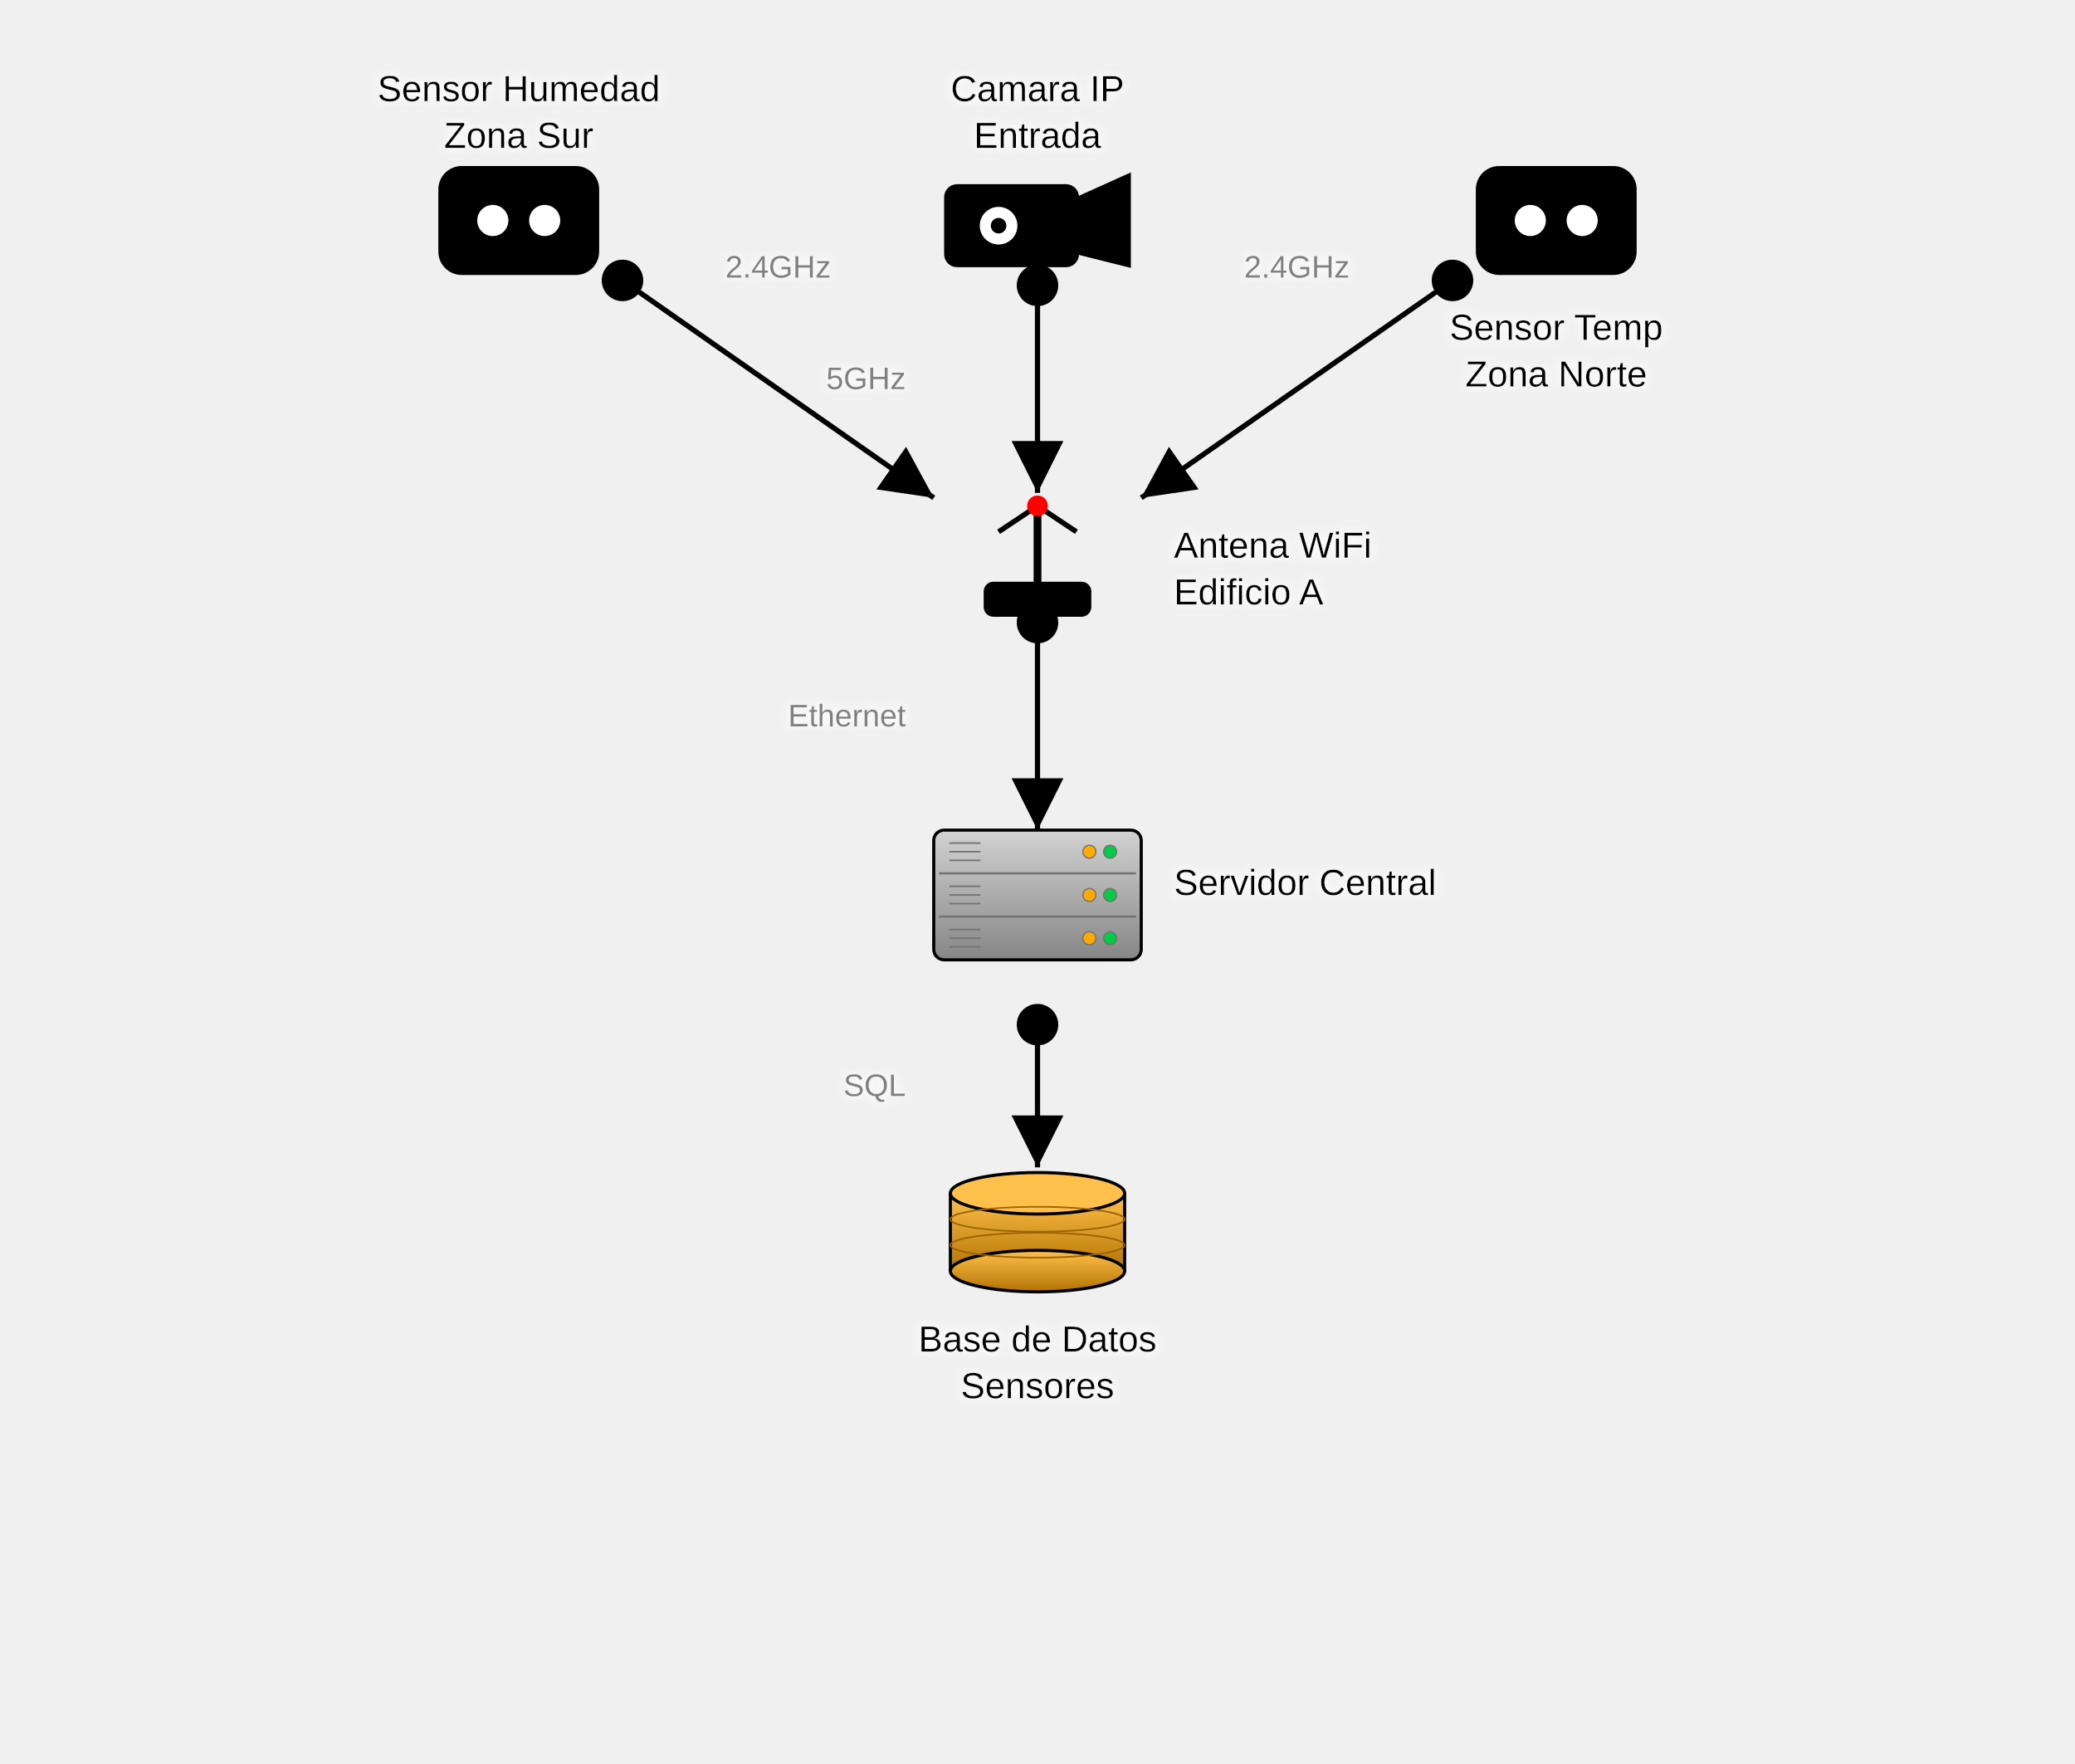
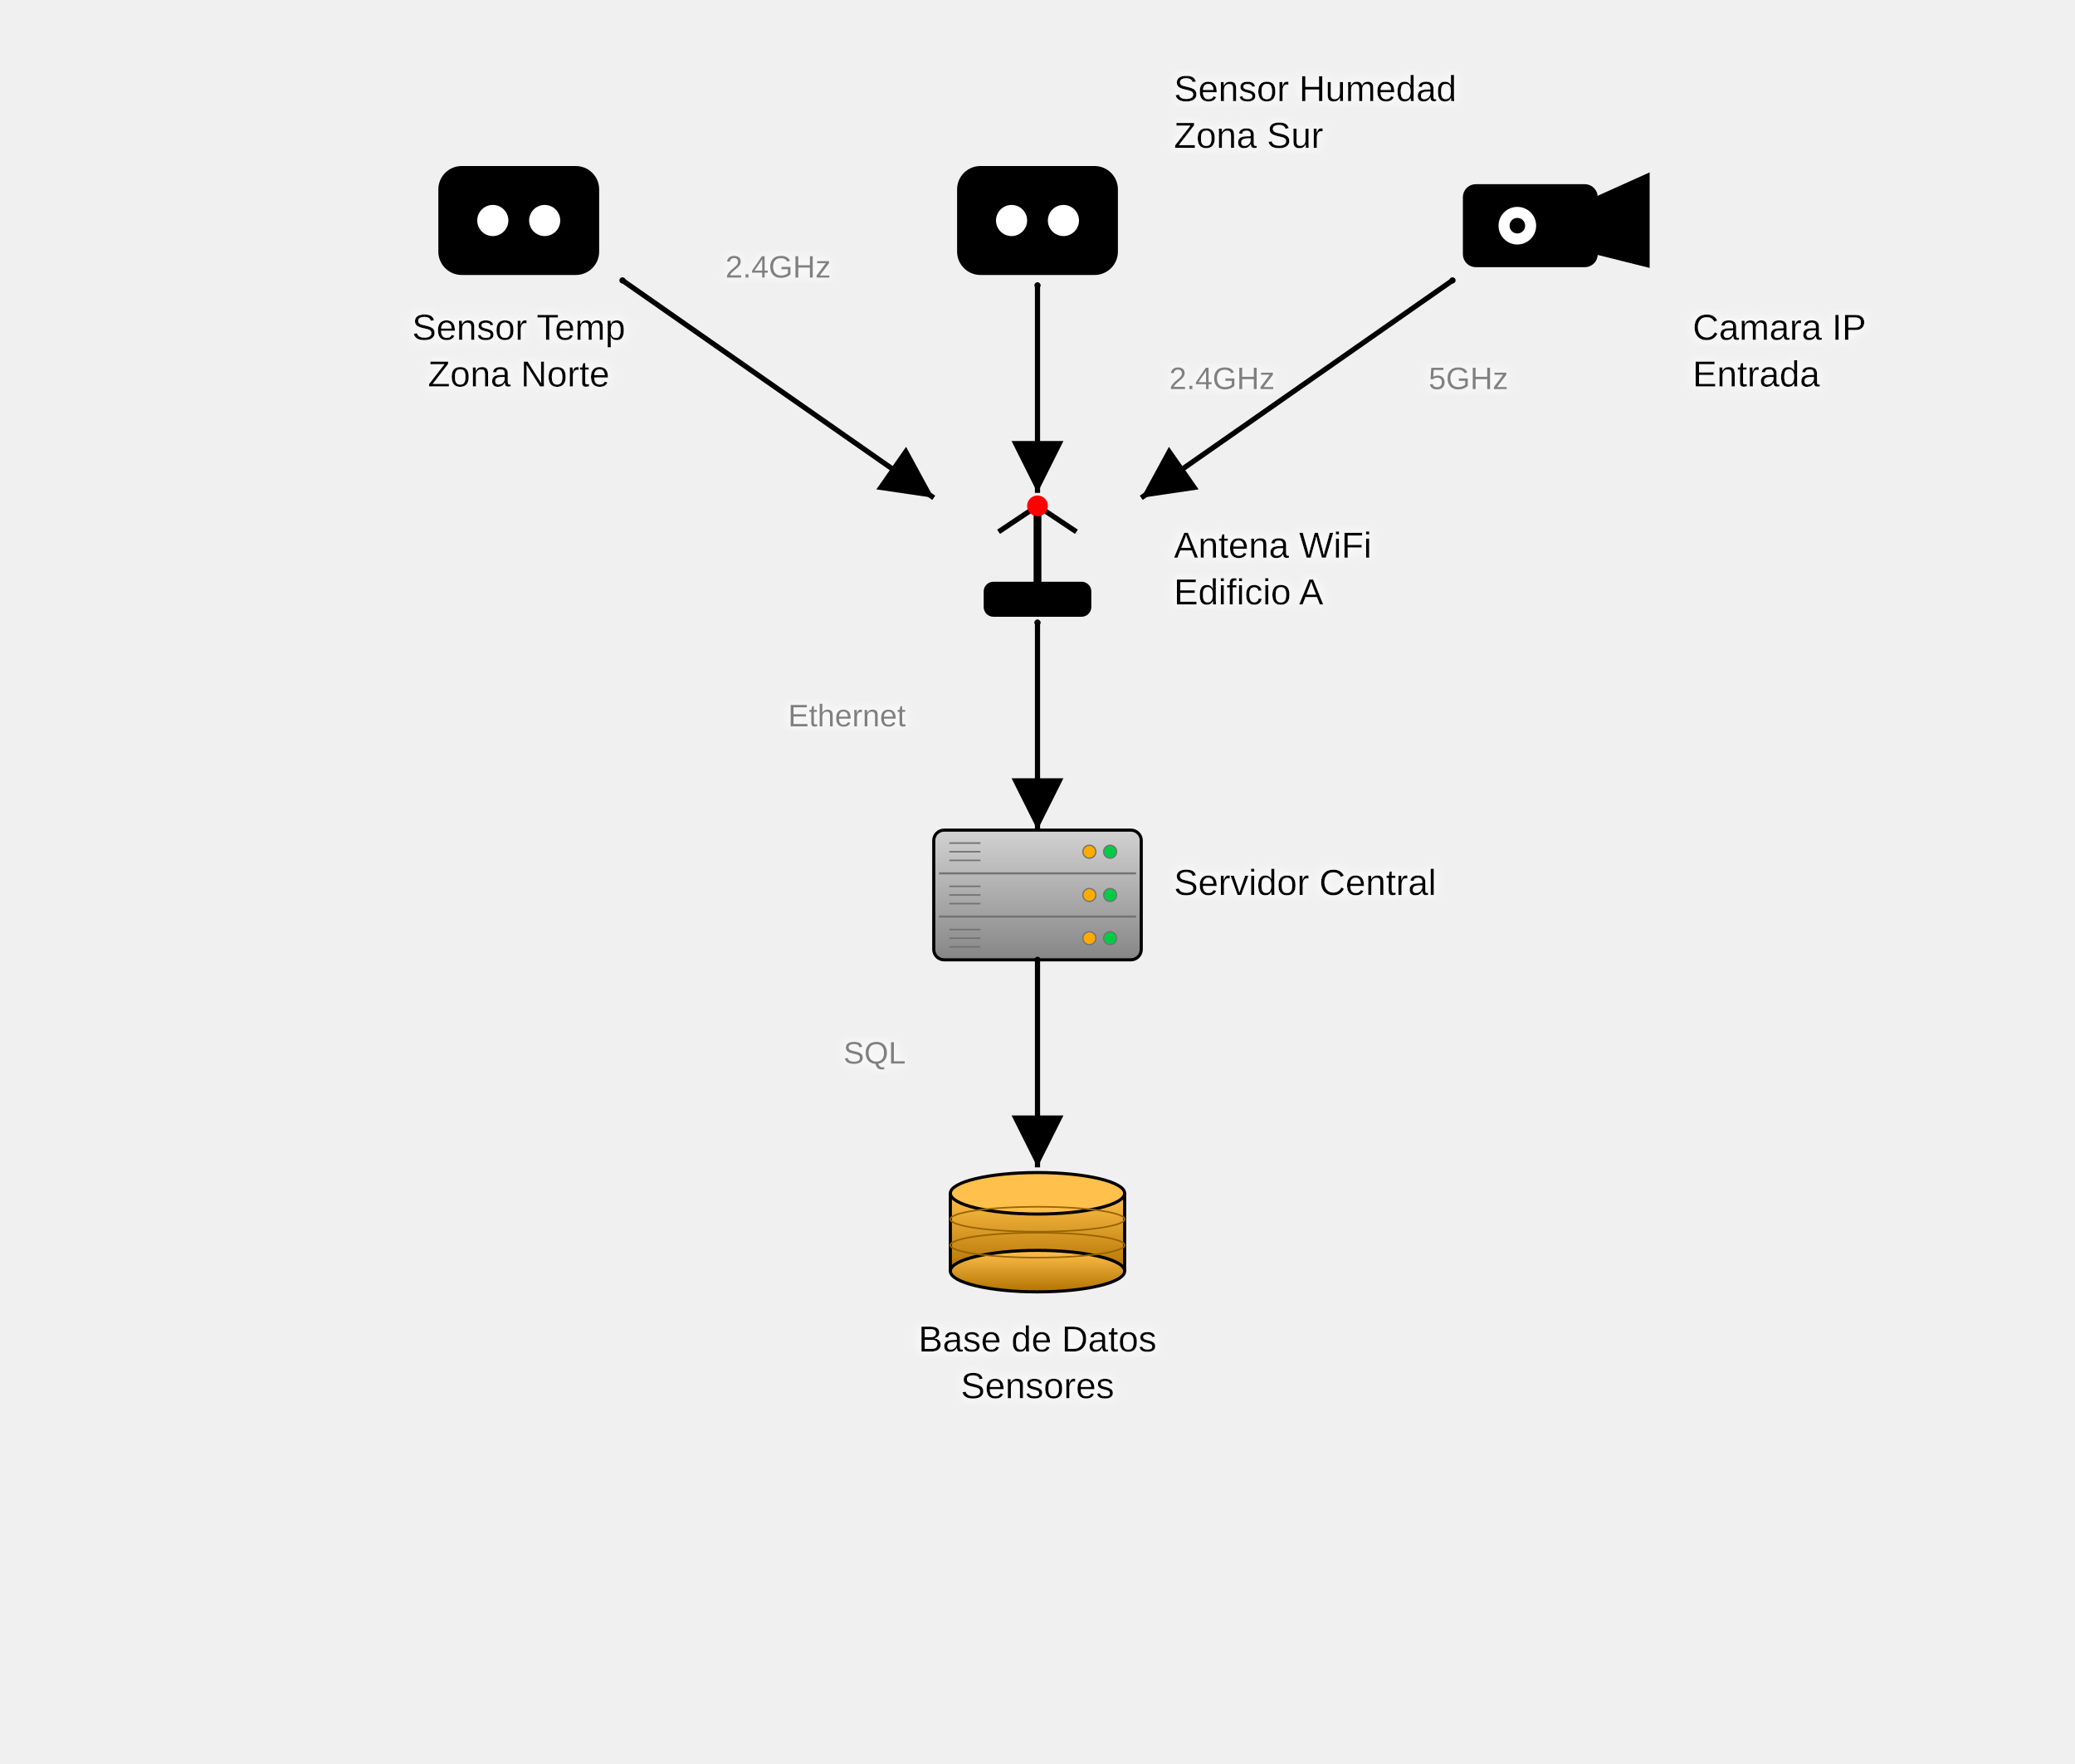
<svg xmlns="http://www.w3.org/2000/svg" baseProfile="full" height="680" version="1.1" viewBox="0,0,800,680" width="800">
  <defs>
    <filter height="140%" id="text-glow" width="140%" x="-20%" y="-20%">
      <feGaussianBlur in="SourceGraphic" result="blur" stdDeviation="2" />
      <feFlood flood-color="white" flood-opacity="1" result="color" />
      <feComposite in="color" in2="blur" operator="in" result="shadow" />
      <feMerge>
        <feMergeNode in="shadow" />
        <feMergeNode in="shadow" />
        <feMergeNode in="SourceGraphic" />
      </feMerge>
    </filter>
    <marker id="arrow-end" markerHeight="10" markerWidth="10" orient="auto" refX="10" refY="5">
      <path d="M 0 0 L 10 5 L 0 10 z" fill="black" />
    </marker>
    <marker id="arrow-start" markerHeight="10" markerWidth="10" orient="auto" refX="0" refY="5">
      <path d="M 10 0 L 0 5 L 10 10 z" fill="black" />
    </marker>
-     <marker id="circle-start" markerHeight="10" markerWidth="10" orient="auto" refX="5" refY="5">
-       <circle cx="5" cy="5" fill="black" r="4" />
+     <marker id="circle-start" markerHeight="2.4" markerUnits="userSpaceOnUse" markerWidth="2.4" orient="auto" refX="1.2" refY="1.2">
+       <circle cx="1.2" cy="1.2" fill="black" r="1.2" />
    </marker>
-     <marker id="circle-end" markerHeight="10" markerWidth="10" orient="auto" refX="5" refY="5">
-       <circle cx="5" cy="5" fill="black" r="4" />
+     <marker id="circle-end" markerHeight="2.4" markerUnits="userSpaceOnUse" markerWidth="2.4" orient="auto" refX="1.2" refY="1.2">
+       <circle cx="1.2" cy="1.2" fill="black" r="1.2" />
    </marker>
    <linearGradient id="gradient-srv" x1="0%" x2="0%" y1="0%" y2="100%">
      <stop offset="0%" stop-color="#d2d2d2" />
      <stop offset="100%" stop-color="#868686" />
    </linearGradient>
    <linearGradient id="gradient-db1" x1="0%" x2="0%" y1="0%" y2="100%">
      <stop offset="0%" stop-color="#ffc04c" />
      <stop offset="100%" stop-color="#b27300" />
    </linearGradient>
  </defs>
-   <g id="sensor1" transform="translate(560,60) scale(1.0)">
+   <g id="sensor1" transform="translate(160,60) scale(1.0)">
    <rect x="10" y="5" width="60" height="40" rx="8" fill="currentColor" stroke="black" stroke-width="2" />
    <circle cx="30" cy="25" r="6" fill="white" />
    <circle cx="50" cy="25" r="6" fill="white" />
    <line x1="25" y1="38" x2="55" y2="38" stroke="black" stroke-width="2" />
  </g>
-   <g id="sensor2" transform="translate(160,60) scale(1.0)">
+   <g id="sensor2" transform="translate(360,60) scale(1.0)">
    <rect x="10" y="5" width="60" height="40" rx="8" fill="currentColor" stroke="black" stroke-width="2" />
    <circle cx="30" cy="25" r="6" fill="white" />
    <circle cx="50" cy="25" r="6" fill="white" />
    <line x1="25" y1="38" x2="55" y2="38" stroke="black" stroke-width="2" />
  </g>
  <g id="antena1" transform="translate(360,190) scale(1.0)">
    <line x1="40" y1="5" x2="40" y2="35" stroke="black" stroke-width="3" />
    <line x1="25" y1="15" x2="40" y2="5" stroke="black" stroke-width="2" />
    <line x1="55" y1="15" x2="40" y2="5" stroke="black" stroke-width="2" />
    <circle cx="40" cy="5" r="4" fill="red" />
    <rect x="20" y="35" width="40" height="12" rx="3" fill="currentColor" stroke="black" stroke-width="1.5" />
  </g>
-   <g id="cam1" transform="translate(360,60) scale(1.0)">
+   <g id="cam1" transform="translate(560,60) scale(1.0)">
    <rect x="5" y="12" width="50" height="30" rx="4" fill="currentColor" stroke="black" stroke-width="2" />
    <polygon points="55,17 75,8 75,42 55,37" fill="currentColor" stroke="black" stroke-width="2" />
    <circle cx="25" cy="27" r="8" fill="white" stroke="black" stroke-width="1.5" />
    <circle cx="25" cy="27" r="3" fill="black" />
  </g>
  <g id="srv">
    <rect fill="url(#gradient-srv)" height="50" rx="4" ry="4" stroke="black" stroke-width="1.2" width="80" x="360" y="320" />
    <line stroke="#737373" stroke-width="0.8" x1="362" x2="438" y1="336.667" y2="336.667" />
    <line stroke="#737373" stroke-width="0.8" x1="362" x2="438" y1="353.333" y2="353.333" />
    <circle cx="428" cy="328.333" fill="#00cc44" r="2.5" stroke="#737373" stroke-width="0.5" />
    <circle cx="420" cy="328.333" fill="#ffaa00" r="2.5" stroke="#737373" stroke-width="0.5" />
    <circle cx="428" cy="345.0" fill="#00cc44" r="2.5" stroke="#737373" stroke-width="0.5" />
    <circle cx="420" cy="345.0" fill="#ffaa00" r="2.5" stroke="#737373" stroke-width="0.5" />
    <circle cx="428" cy="361.667" fill="#00cc44" r="2.5" stroke="#737373" stroke-width="0.5" />
    <circle cx="420" cy="361.667" fill="#ffaa00" r="2.5" stroke="#737373" stroke-width="0.5" />
    <line stroke="#737373" stroke-width="0.6" x1="366" x2="378" y1="325.0" y2="325.0" />
    <line stroke="#737373" stroke-width="0.6" x1="366" x2="378" y1="328.333" y2="328.333" />
    <line stroke="#737373" stroke-width="0.6" x1="366" x2="378" y1="331.667" y2="331.667" />
    <line stroke="#737373" stroke-width="0.6" x1="366" x2="378" y1="341.667" y2="341.667" />
    <line stroke="#737373" stroke-width="0.6" x1="366" x2="378" y1="345.0" y2="345.0" />
    <line stroke="#737373" stroke-width="0.6" x1="366" x2="378" y1="348.333" y2="348.333" />
    <line stroke="#737373" stroke-width="0.6" x1="366" x2="378" y1="358.333" y2="358.333" />
    <line stroke="#737373" stroke-width="0.6" x1="366" x2="378" y1="361.667" y2="361.667" />
    <line stroke="#737373" stroke-width="0.6" x1="366" x2="378" y1="365.0" y2="365.0" />
  </g>
  <g id="db1">
    <rect fill="url(#gradient-db1)" height="30" stroke="none" width="67.2" x="366.4" y="460" />
    <line stroke="black" stroke-width="1.2" x1="366.4" x2="366.4" y1="460" y2="490" />
    <line stroke="black" stroke-width="1.2" x1="433.6" x2="433.6" y1="460" y2="490" />
    <ellipse cx="400.0" cy="490" fill="url(#gradient-db1)" rx="33.6" ry="8" stroke="black" stroke-width="1.2" />
    <ellipse cx="400.0" cy="460" fill="#ffc04c" rx="33.6" ry="8" stroke="black" stroke-width="1.2" />
    <ellipse cx="400.0" cy="470.0" fill="none" rx="33.6" ry="4.8" stroke="#996300" stroke-width="0.6" />
    <ellipse cx="400.0" cy="480.0" fill="none" rx="33.6" ry="4.8" stroke="#996300" stroke-width="0.6" />
  </g>
-   <line marker-end="url(#arrow-end)" marker-start="url(#circle-start)" stroke="black" stroke-width="2" x1="560.0" x2="440.0" y1="108.1" y2="191.9" />
  <line marker-end="url(#arrow-end)" marker-start="url(#circle-start)" stroke="black" stroke-width="2" x1="240.0" x2="360.0" y1="108.1" y2="191.9" />
  <line marker-end="url(#arrow-end)" marker-start="url(#circle-start)" stroke="black" stroke-width="2" x1="400.0" x2="400.0" y1="110.0" y2="190.0" />
+   <line marker-end="url(#arrow-end)" marker-start="url(#circle-start)" stroke="black" stroke-width="2" x1="560.0" x2="440.0" y1="108.1" y2="191.9" />
  <polyline fill="none" marker-end="url(#arrow-end)" marker-start="url(#circle-start)" points="400.0,240.0 400.0,320.0" stroke="black" stroke-width="2" />
-   <polyline fill="none" marker-end="url(#arrow-end)" marker-start="url(#circle-start)" points="400.0,395.0 400.0,450.0" stroke="black" stroke-width="2" />
-   <text fill="black" filter="url(#text-glow)" font-family="Arial, sans-serif" font-size="14px" text-anchor="middle" x="600.0" y="131.0">Sensor Temp</text>
-   <text fill="black" filter="url(#text-glow)" font-family="Arial, sans-serif" font-size="14px" text-anchor="middle" x="600.0" y="149.0">Zona Norte</text>
-   <text fill="black" filter="url(#text-glow)" font-family="Arial, sans-serif" font-size="14px" text-anchor="middle" x="200.0" y="39.0">Sensor Humedad</text>
-   <text fill="black" filter="url(#text-glow)" font-family="Arial, sans-serif" font-size="14px" text-anchor="middle" x="200.0" y="57.0">Zona Sur</text>
+   <polyline fill="none" marker-end="url(#arrow-end)" marker-start="url(#circle-start)" points="400.0,370.0 400.0,450.0" stroke="black" stroke-width="2" />
+   <text fill="black" filter="url(#text-glow)" font-family="Arial, sans-serif" font-size="14px" text-anchor="middle" x="200.0" y="131.0">Sensor Temp</text>
+   <text fill="black" filter="url(#text-glow)" font-family="Arial, sans-serif" font-size="14px" text-anchor="middle" x="200.0" y="149.0">Zona Norte</text>
+   <text fill="black" filter="url(#text-glow)" font-family="Arial, sans-serif" font-size="14px" text-anchor="start" x="452.6" y="39.0">Sensor Humedad</text>
+   <text fill="black" filter="url(#text-glow)" font-family="Arial, sans-serif" font-size="14px" text-anchor="start" x="452.6" y="57.0">Zona Sur</text>
  <text fill="black" filter="url(#text-glow)" font-family="Arial, sans-serif" font-size="14px" text-anchor="start" x="452.6" y="215.0">Antena WiFi</text>
  <text fill="black" filter="url(#text-glow)" font-family="Arial, sans-serif" font-size="14px" text-anchor="start" x="452.6" y="233.0">Edificio A</text>
-   <text fill="black" filter="url(#text-glow)" font-family="Arial, sans-serif" font-size="14px" text-anchor="middle" x="400.0" y="39.0">Camara IP</text>
-   <text fill="black" filter="url(#text-glow)" font-family="Arial, sans-serif" font-size="14px" text-anchor="middle" x="400.0" y="57.0">Entrada</text>
+   <text fill="black" filter="url(#text-glow)" font-family="Arial, sans-serif" font-size="14px" text-anchor="start" x="652.6" y="131.0">Camara IP</text>
+   <text fill="black" filter="url(#text-glow)" font-family="Arial, sans-serif" font-size="14px" text-anchor="start" x="652.6" y="149.0">Entrada</text>
  <text fill="black" filter="url(#text-glow)" font-family="Arial, sans-serif" font-size="14px" text-anchor="start" x="452.6" y="345.0">Servidor Central</text>
  <text fill="black" filter="url(#text-glow)" font-family="Arial, sans-serif" font-size="14px" text-anchor="middle" x="400.0" y="521.0">Base de Datos</text>
  <text fill="black" filter="url(#text-glow)" font-family="Arial, sans-serif" font-size="14px" text-anchor="middle" x="400.0" y="539.0">Sensores</text>
-   <text fill="gray" filter="url(#text-glow)" font-family="Arial, sans-serif" font-size="12px" text-anchor="middle" x="500.0" y="107.0">2.4GHz</text>
  <text fill="gray" filter="url(#text-glow)" font-family="Arial, sans-serif" font-size="12px" text-anchor="middle" x="300.0" y="107.0">2.4GHz</text>
-   <text fill="gray" filter="url(#text-glow)" font-family="Arial, sans-serif" font-size="12px" text-anchor="end" x="349.2" y="150.0">5GHz</text>
+   <text fill="gray" filter="url(#text-glow)" font-family="Arial, sans-serif" font-size="12px" text-anchor="start" x="450.8" y="150.0">2.4GHz</text>
+   <text fill="gray" filter="url(#text-glow)" font-family="Arial, sans-serif" font-size="12px" text-anchor="start" x="550.8" y="150.0">5GHz</text>
  <text fill="gray" filter="url(#text-glow)" font-family="Arial, sans-serif" font-size="12px" text-anchor="end" x="349.2" y="280.0">Ethernet</text>
-   <text fill="gray" filter="url(#text-glow)" font-family="Arial, sans-serif" font-size="12px" text-anchor="end" x="349.2" y="422.5">SQL</text>
+   <text fill="gray" filter="url(#text-glow)" font-family="Arial, sans-serif" font-size="12px" text-anchor="end" x="349.2" y="410.0">SQL</text>
</svg>
